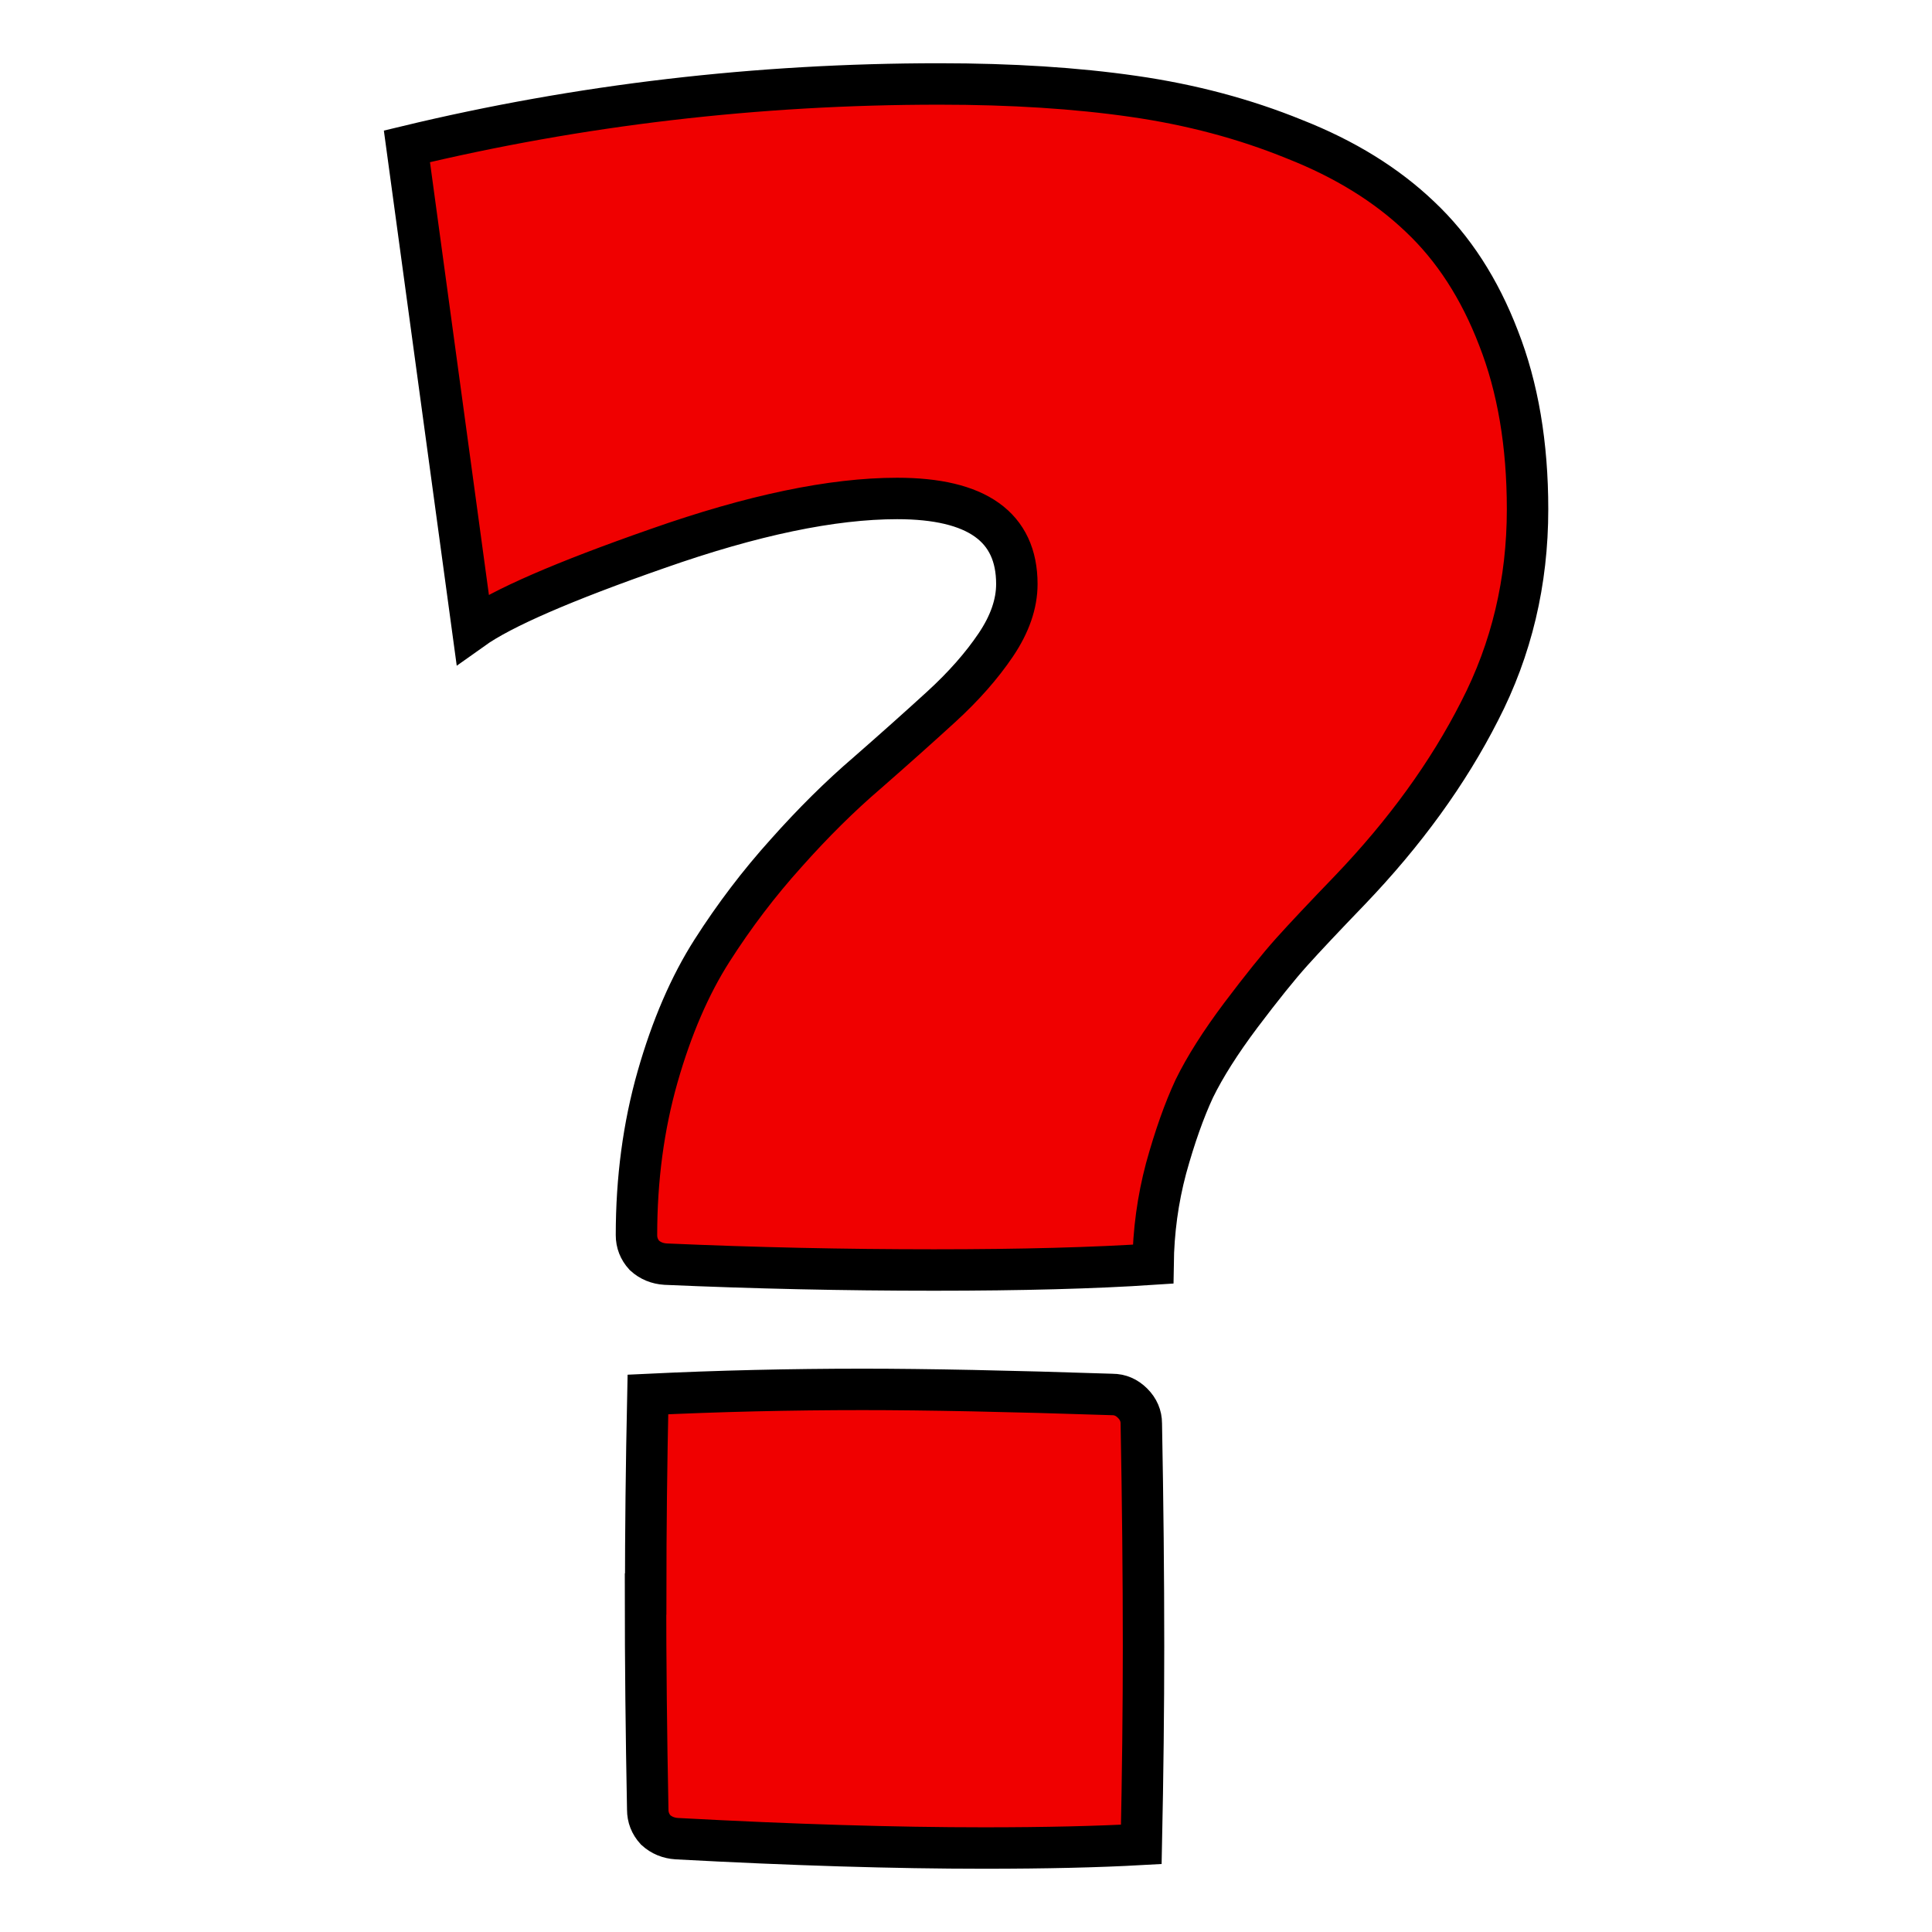
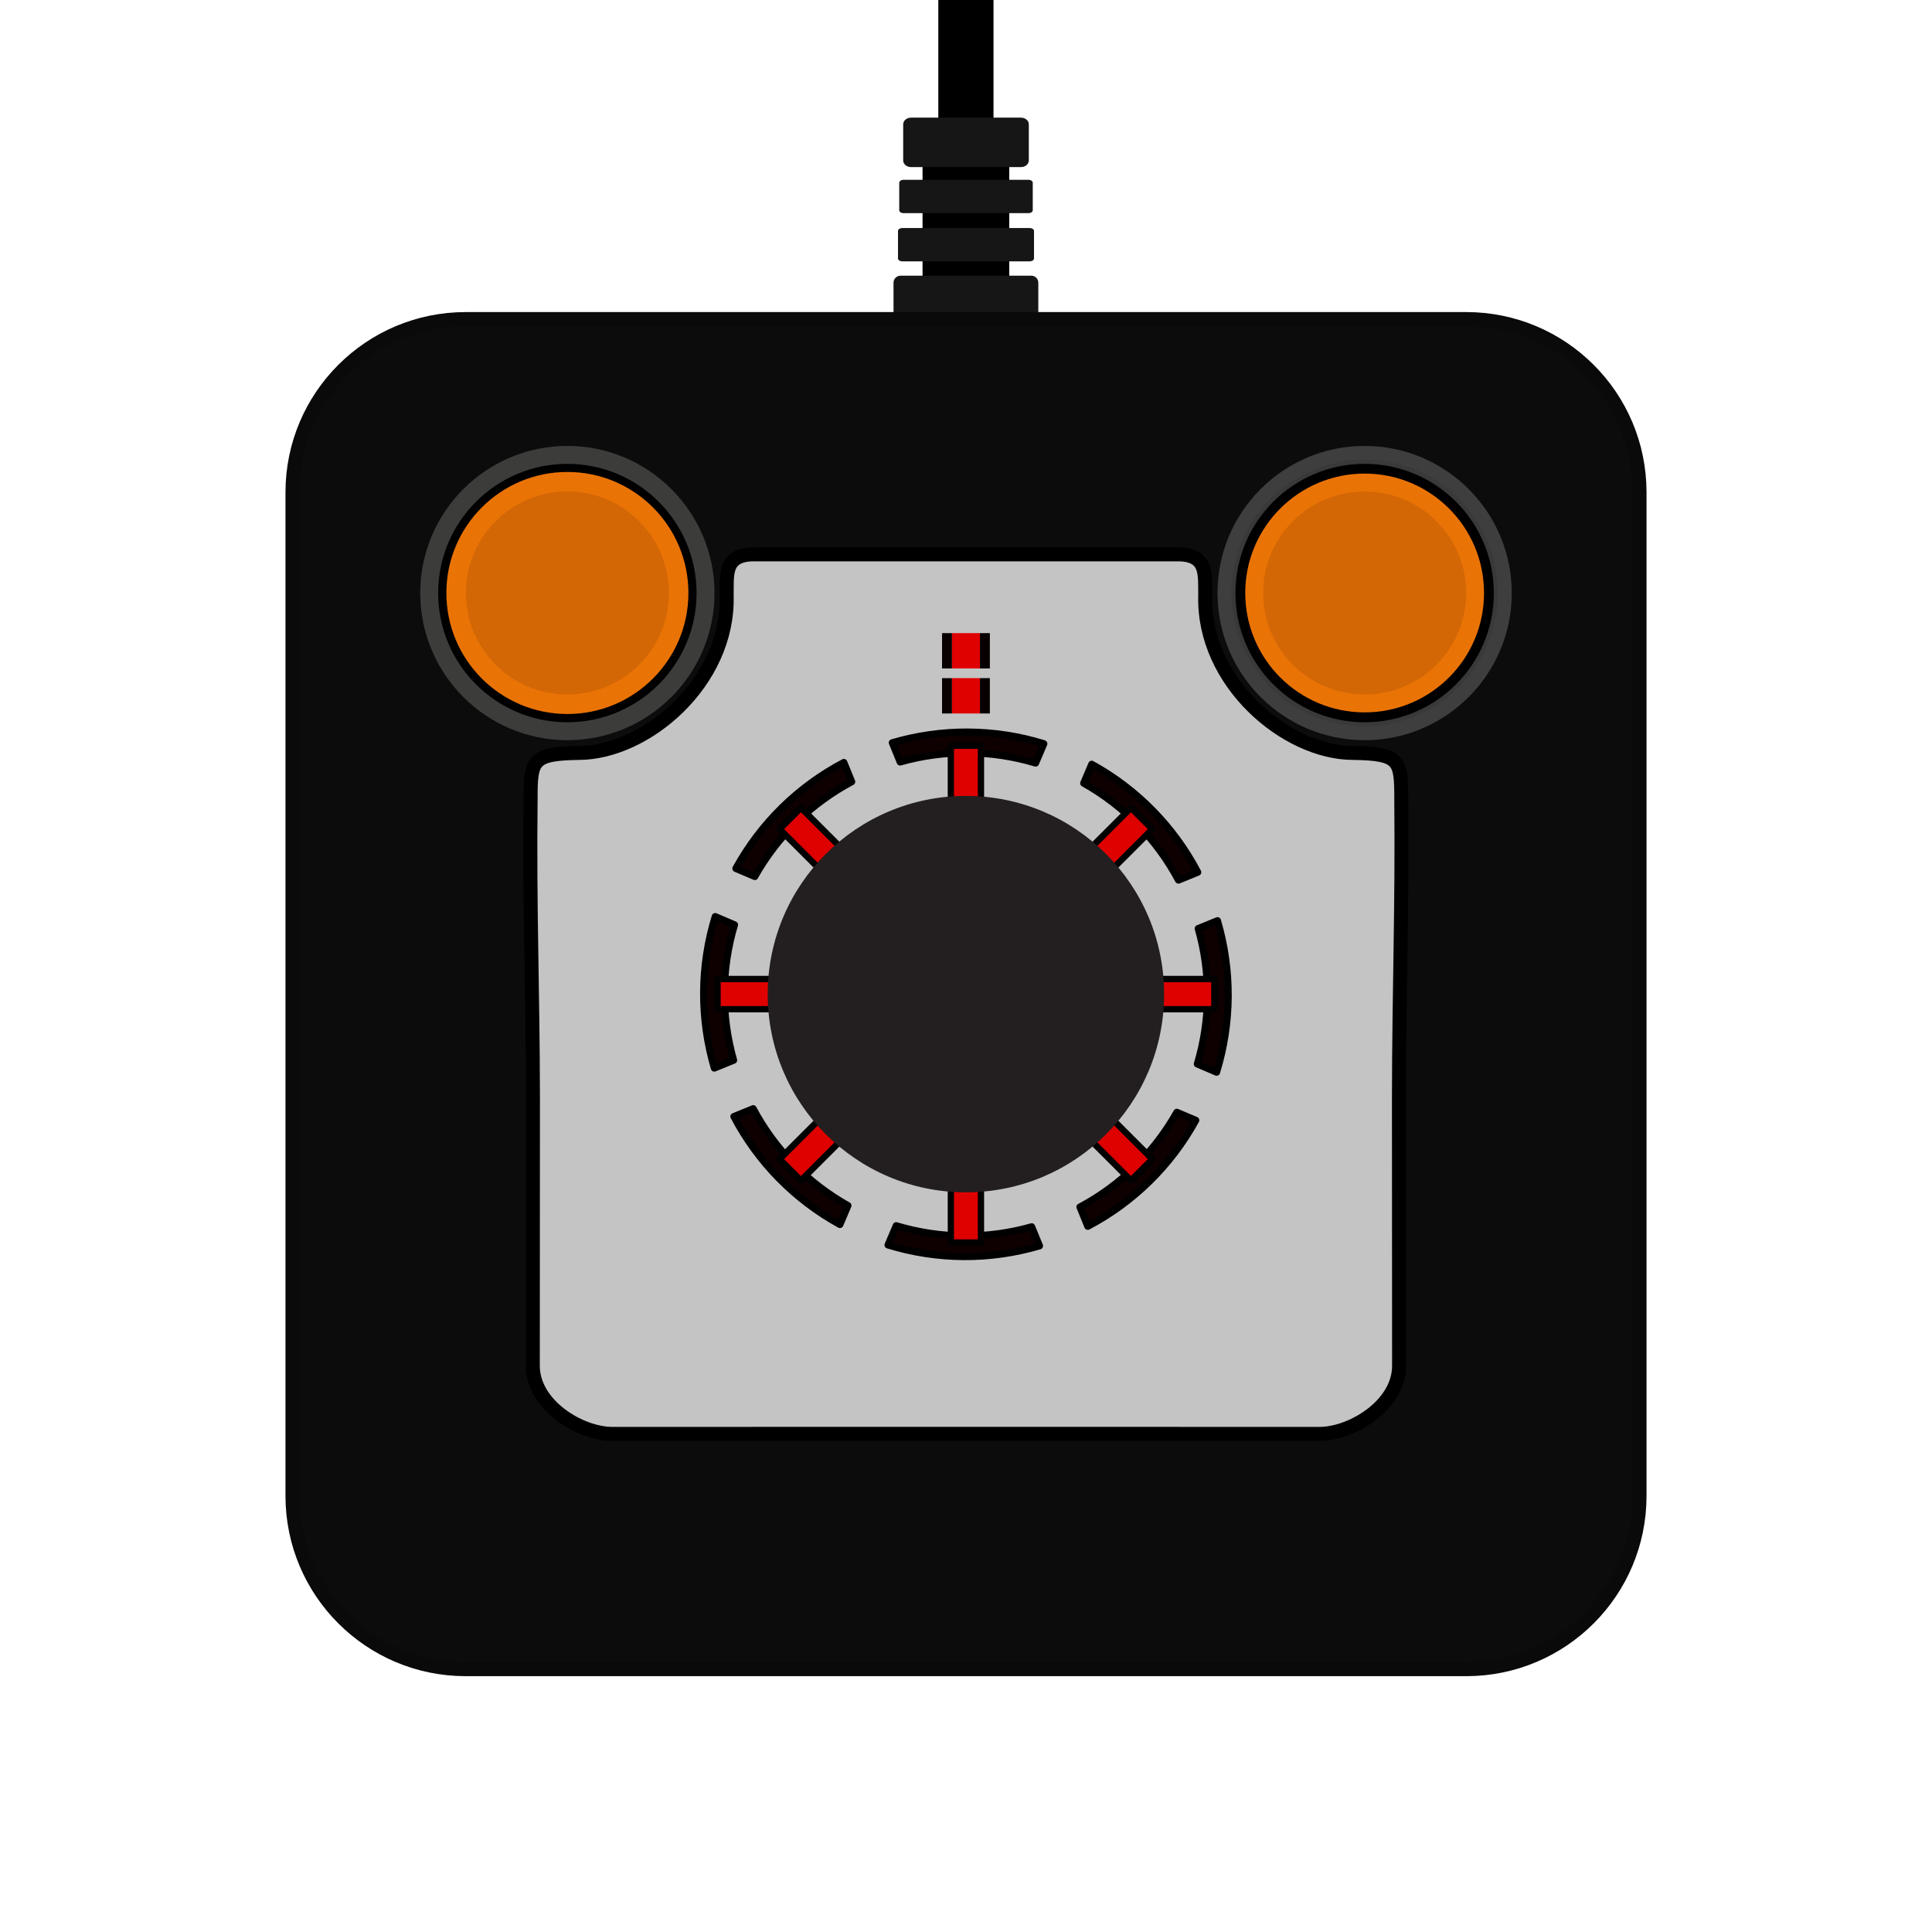
<svg xmlns="http://www.w3.org/2000/svg" width="42" height="42" viewBox="0 0 11.113 11.113" version="1.1" id="svg4925">
  <defs id="defs4919" />
  <g id="layer1" transform="translate(0,-285.8875)">
-     <g aria-label="?" style="font-style:normal;font-variant:normal;font-weight:normal;font-stretch:normal;font-size:18.723px;line-height:1.25;font-family:Digitalt;-inkscape-font-specification:Digitalt;letter-spacing:0px;word-spacing:0px;fill:#f00000;fill-opacity:1;stroke:#000000;stroke-width:0.261;stroke-miterlimit:4;stroke-dasharray:none;stroke-opacity:1" id="text4825" transform="matrix(0.913161,0,0,0.913161,1.938809,25.3087)">
-       <path d="m 1.944,295.4 q 0,-0.599 0.014,-1.257 0.667,-0.032 1.353,-0.032 0.603,0 1.572,0.032 0.073,0 0.128,0.055 0.055,0.055 0.055,0.128 0.014,0.741 0.014,1.403 0,0.59 -0.014,1.248 -0.411,0.023 -0.992,0.023 -0.841,0 -1.934,-0.059 -0.078,-0.005 -0.133,-0.055 -0.05,-0.055 -0.05,-0.128 -0.014,-0.718 -0.014,-1.358 z m -1.504,-9.119 q 1.632,-0.393 3.355,-0.393 0.681,0 1.221,0.078 0.544,0.078 1.015,0.27 0.475,0.187 0.791,0.489 0.315,0.297 0.494,0.763 0.183,0.466 0.183,1.079 0,0.686 -0.302,1.271 -0.297,0.585 -0.818,1.129 -0.242,0.251 -0.366,0.389 -0.123,0.137 -0.32,0.398 -0.192,0.256 -0.293,0.462 -0.096,0.206 -0.178,0.503 -0.078,0.293 -0.082,0.603 -0.553,0.037 -1.38,0.037 -0.85,0 -1.691,-0.037 -0.078,-0.005 -0.133,-0.055 -0.05,-0.055 -0.05,-0.128 0,-0.53 0.133,-0.997 0.133,-0.466 0.343,-0.795 0.21,-0.329 0.466,-0.613 0.256,-0.288 0.512,-0.507 0.256,-0.224 0.466,-0.416 0.21,-0.192 0.343,-0.389 0.133,-0.197 0.133,-0.384 0,-0.539 -0.754,-0.539 -0.613,0 -1.508,0.315 -0.891,0.311 -1.166,0.507 z" style="fill:#f00000;fill-opacity:1;stroke:#000000;stroke-width:0.261;stroke-miterlimit:4;stroke-dasharray:none;stroke-opacity:1" id="path4827" />
+     <g id="g5030" transform="matrix(1.030791,0,0,1.030791,-0.1710835,-8.80282)">
+       <rect ry="0" rx="0" y="285.887" x="5.402" height="0.74" width="0.308" id="rect4932" style="opacity:1;vector-effect:none;fill:#000000;fill-opacity:1;stroke:none;stroke-width:0.009;stroke-linecap:butt;stroke-linejoin:round;stroke-miterlimit:4;stroke-dasharray:none;stroke-dashoffset:0;stroke-opacity:1;paint-order:normal" />
+       <rect y="286.604" x="5.314" height="1.383" width="0.484" id="rect4880" style="opacity:1;vector-effect:none;fill:#000000;fill-opacity:1;stroke:none;stroke-width:0.027;stroke-linecap:butt;stroke-linejoin:round;stroke-miterlimit:4;stroke-dasharray:none;stroke-dashoffset:0;stroke-opacity:1;paint-order:normal" />
+       <rect ry="0.016" rx="0.024" y="286.891" x="5.184" height="0.186" width="0.745" id="rect5083-1-0-8-5-3-0-0-9" style="opacity:1;vector-effect:none;fill:#161616;fill-opacity:1;stroke:none;stroke-width:0.024;stroke-linecap:butt;stroke-linejoin:round;stroke-miterlimit:4;stroke-dasharray:none;stroke-dashoffset:0;stroke-opacity:1;paint-order:normal" />
+       <rect ry="0.039" rx="0.039" y="287.426" x="5.152" height="0.286" width="0.808" id="rect5083-1-0-8-5-3-0" style="opacity:1;vector-effect:none;fill:#161616;fill-opacity:1;stroke:none;stroke-width:0.031;stroke-linecap:butt;stroke-linejoin:round;stroke-miterlimit:4;stroke-dasharray:none;stroke-dashoffset:0;stroke-opacity:1;paint-order:normal" />
+       <rect ry="0.016" rx="0.025" y="287.16" x="5.177" height="0.186" width="0.759" id="rect5083-1-0-8-5-3-0-0" style="opacity:1;vector-effect:none;fill:#161616;fill-opacity:1;stroke:none;stroke-width:0.024;stroke-linecap:butt;stroke-linejoin:round;stroke-miterlimit:4;stroke-dasharray:none;stroke-dashoffset:0;stroke-opacity:1;paint-order:normal" />
+       <rect ry="0.037" rx="0.044" y="286.544" x="5.206" height="0.276" width="0.701" id="rect5083-1-0-8-5" style="opacity:1;vector-effect:none;fill:#161616;fill-opacity:1;stroke:none;stroke-width:0.029;stroke-linecap:butt;stroke-linejoin:round;stroke-miterlimit:4;stroke-dasharray:none;stroke-dashoffset:0;stroke-opacity:1;paint-order:normal" />
+       <rect ry="0.026" rx="0.026" y="287.694" x="5.162" height="0.294" width="0.788" id="rect5083-1-0-8-5-3" style="opacity:1;vector-effect:none;fill:#333333;fill-opacity:1;stroke:none;stroke-width:0.031;stroke-linecap:butt;stroke-linejoin:round;stroke-miterlimit:4;stroke-dasharray:none;stroke-dashoffset:0;stroke-opacity:1;paint-order:normal" />
+       <rect rx="0.967" ry="0.967" y="287.668" x="1.798" height="7.534" width="7.517" id="rect4978" style="opacity:1;vector-effect:none;fill:#0c0c0c;fill-opacity:1;stroke:#0a0a0a;stroke-width:0.078;stroke-linecap:butt;stroke-linejoin:round;stroke-miterlimit:4;stroke-dasharray:none;stroke-dashoffset:0;stroke-opacity:1;paint-order:normal" />
+       <g style="fill:#ea7306;fill-opacity:1;stroke:#000000;stroke-width:1.225;stroke-miterlimit:4;stroke-dasharray:none;stroke-opacity:1" transform="matrix(0.04862845,0,0,0.04862845,1.926759,287.869)" id="g8">
+         <circle cx="28.9" cy="27.3" r="14.5" id="circle6" style="fill:#ea7306;fill-opacity:1;stroke:#000000;stroke-width:1.225;stroke-miterlimit:4;stroke-dasharray:none;stroke-opacity:1" />
+       </g>
+       <path style="fill:#3c3c3b;fill-opacity:1;stroke-width:0.05" id="path30" d="m 4.153,289.197 c 0,0.453 -0.368,0.821 -0.821,0.821 -0.453,0 -0.821,-0.368 -0.821,-0.821 0,-0.453 0.368,-0.821 0.821,-0.821 0.453,0 0.821,0.368 0.821,0.821 z m -0.821,-0.721 c -0.398,0 -0.721,0.323 -0.721,0.721 0,0.398 0.323,0.721 0.721,0.721 0.398,0 0.721,-0.323 0.721,-0.721 0,-0.398 -0.323,-0.721 -0.721,-0.721 z" />
+       <path id="rect4815" d="m 4.384,288.981 c -0.181,-0.004 -0.161,0.111 -0.163,0.229 0.014,0.485 -0.45,0.877 -0.822,0.879 -0.264,0.004 -0.272,0.04 -0.272,0.256 -0.007,0.615 0.012,1.052 0.013,1.667 l -8.083e-4,1.497 c 0,0.221 0.265,0.38 0.444,0.38 l 1.973,-3.8e-4 1.973,3.8e-4 c 0.179,-5e-5 0.444,-0.159 0.444,-0.38 l -8.039e-4,-1.497 c 8.55e-4,-0.615 0.019,-1.052 0.013,-1.667 0,-0.217 -0.008,-0.252 -0.272,-0.256 -0.372,-0.002 -0.836,-0.394 -0.822,-0.879 -0.002,-0.118 0.017,-0.233 -0.163,-0.229 H 5.756 5.356 Z" style="opacity:1;vector-effect:none;fill:#c4c4c4;fill-opacity:1;stroke:#000000;stroke-width:0.078;stroke-linecap:butt;stroke-linejoin:round;stroke-miterlimit:4;stroke-dasharray:none;stroke-dashoffset:0;stroke-opacity:1;paint-order:normal" />
+       <path id="path4796" d="m 5.99,290.037 a 1.465,1.465 0 0 0 -0.845,-0.005 l 0.044,0.108 a 1.349,1.349 0 0 1 0.756,0.006 l 0.046,-0.108 a 1.465,1.465 0 0 0 -7.202e-4,-3e-4 z m 0.268,0.115 -0.045,0.106 a 1.349,1.349 0 0 1 0.529,0.541 l 0.108,-0.044 a 1.465,1.465 0 0 0 -0.592,-0.603 z m 0.702,0.873 -0.108,0.044 a 1.349,1.349 0 0 1 -0.005,0.756 l 0.108,0.046 a 1.465,1.465 0 0 0 0.005,-0.846 z m -2.085,-0.883 a 1.465,1.465 0 0 0 -0.603,0.592 l 0.106,0.045 a 1.349,1.349 0 0 1 0.541,-0.529 z m -0.718,0.86 a 1.465,1.465 0 0 0 -0.005,0.846 l 0.108,-0.044 a 1.349,1.349 0 0 1 0.005,-0.756 z m 2.576,1.092 a 1.349,1.349 0 0 1 -0.541,0.529 l 0.044,0.108 a 1.465,1.465 0 0 0 0.603,-0.592 z m -2.364,-0.02 -0.108,0.044 a 1.465,1.465 0 0 0 0.592,0.603 l 0.045,-0.106 a 1.349,1.349 0 0 1 -0.529,-0.541 z m 1.554,0.659 a 1.349,1.349 0 0 1 -0.756,-0.006 l -0.046,0.108 a 1.465,1.465 0 0 0 0.846,0.005 z" style="opacity:1;vector-effect:none;fill:#0e0000;fill-opacity:1;stroke:#000000;stroke-width:0.039;stroke-linecap:butt;stroke-linejoin:round;stroke-miterlimit:4;stroke-dasharray:none;stroke-dashoffset:0;stroke-opacity:1;paint-order:normal" />
+       <rect y="292.501" x="5.472" height="0.32" width="0.168" id="rect4778-9" style="opacity:1;vector-effect:none;fill:#df0000;fill-opacity:1;stroke:#010101;stroke-width:0.035;stroke-linecap:butt;stroke-linejoin:round;stroke-miterlimit:4;stroke-dasharray:none;stroke-dashoffset:0;stroke-opacity:1;paint-order:normal" />
+       <rect y="290.049" x="5.472" height="0.32" width="0.168" id="rect4778-9-2" style="opacity:1;vector-effect:none;fill:#df0000;fill-opacity:1;stroke:#010101;stroke-width:0.035;stroke-linecap:butt;stroke-linejoin:round;stroke-miterlimit:4;stroke-dasharray:none;stroke-dashoffset:0;stroke-opacity:1;paint-order:normal" />
+       <g id="g5002-7" transform="matrix(0,0.04971352,-0.04971352,0,8.962282,287.8822)">
+         <rect style="opacity:1;vector-effect:none;fill:#df0000;fill-opacity:1;stroke:#010101;stroke-width:0.714;stroke-linecap:butt;stroke-linejoin:round;stroke-miterlimit:4;stroke-dasharray:none;stroke-dashoffset:0;stroke-opacity:1;paint-order:normal" id="rect4778-9-7" width="3.387" height="6.445" x="69.772" y="89.955" />
+         <rect style="opacity:1;vector-effect:none;fill:#df0000;fill-opacity:1;stroke:#010101;stroke-width:0.714;stroke-linecap:butt;stroke-linejoin:round;stroke-miterlimit:4;stroke-dasharray:none;stroke-dashoffset:0;stroke-opacity:1;paint-order:normal" id="rect4778-9-2-5" width="3.387" height="6.445" x="69.772" y="40.626" />
+       </g>
+       <g id="g5002-7-4" transform="matrix(-0.03515277,0.03515277,-0.03515277,-0.03515277,10.47689,291.3312)">
+         <rect style="opacity:1;vector-effect:none;fill:#df0000;fill-opacity:1;stroke:#010101;stroke-width:0.714;stroke-linecap:butt;stroke-linejoin:round;stroke-miterlimit:4;stroke-dasharray:none;stroke-dashoffset:0;stroke-opacity:1;paint-order:normal" id="rect4778-9-7-8" width="3.387" height="6.445" x="69.772" y="89.955" />
+         <rect style="opacity:1;vector-effect:none;fill:#df0000;fill-opacity:1;stroke:#010101;stroke-width:0.714;stroke-linecap:butt;stroke-linejoin:round;stroke-miterlimit:4;stroke-dasharray:none;stroke-dashoffset:0;stroke-opacity:1;paint-order:normal" id="rect4778-9-2-5-1" width="3.387" height="6.445" x="69.772" y="40.626" />
+       </g>
+       <g id="g5002-7-4-3" transform="matrix(-0.03515277,-0.03515277,0.03515277,-0.03515277,5.660037,296.3557)">
+         <rect style="opacity:1;vector-effect:none;fill:#df0000;fill-opacity:1;stroke:#010101;stroke-width:0.714;stroke-linecap:butt;stroke-linejoin:round;stroke-miterlimit:4;stroke-dasharray:none;stroke-dashoffset:0;stroke-opacity:1;paint-order:normal" id="rect4778-9-7-8-6" width="3.387" height="6.445" x="69.772" y="89.955" />
+         <rect style="opacity:1;vector-effect:none;fill:#df0000;fill-opacity:1;stroke:#010101;stroke-width:0.714;stroke-linecap:butt;stroke-linejoin:round;stroke-miterlimit:4;stroke-dasharray:none;stroke-dashoffset:0;stroke-opacity:1;paint-order:normal" id="rect4778-9-2-5-1-8" width="3.387" height="6.445" x="69.772" y="40.626" />
+       </g>
+       <g transform="matrix(0.05173239,0,0,0.05173239,1.87722,287.8967)" id="g5237">
+         <path style="opacity:1;vector-effect:none;fill:#df0000;fill-opacity:1;stroke:none;stroke-width:0.518;stroke-linecap:butt;stroke-linejoin:round;stroke-miterlimit:4;stroke-dasharray:none;stroke-dashoffset:0;stroke-opacity:1;paint-order:normal" d="m 69.607,34.312 h 3.019 v 3.812 h -3.019 z" id="rect4778-9-2-6" />
+         <path style="opacity:1;vector-effect:none;fill:#080000;fill-opacity:1;stroke:none;stroke-width:0.309;stroke-linecap:butt;stroke-linejoin:round;stroke-miterlimit:4;stroke-dasharray:none;stroke-dashoffset:0;stroke-opacity:1;paint-order:normal" d="m 68.537,34.312 h 1.07 v 3.812 h -1.07 z" id="rect4778-9-2-6-5" />
+         <path style="opacity:1;vector-effect:none;fill:#080000;fill-opacity:1;stroke:none;stroke-width:0.309;stroke-linecap:butt;stroke-linejoin:round;stroke-miterlimit:4;stroke-dasharray:none;stroke-dashoffset:0;stroke-opacity:1;paint-order:normal" d="m 72.626,34.312 h 1.07 v 3.812 h -1.07 z" id="rect4778-9-2-6-5-8" />
+       </g>
+       <g transform="matrix(0.05173239,0,0,0.05173239,1.87722,287.6455)" id="g5237-6">
+         <path style="opacity:1;vector-effect:none;fill:#df0000;fill-opacity:1;stroke:none;stroke-width:0.518;stroke-linecap:butt;stroke-linejoin:round;stroke-miterlimit:4;stroke-dasharray:none;stroke-dashoffset:0;stroke-opacity:1;paint-order:normal" d="m 69.607,34.312 h 3.019 v 3.812 h -3.019 z" id="rect4778-9-2-6-2" />
+         <path style="opacity:1;vector-effect:none;fill:#080000;fill-opacity:1;stroke:none;stroke-width:0.309;stroke-linecap:butt;stroke-linejoin:round;stroke-miterlimit:4;stroke-dasharray:none;stroke-dashoffset:0;stroke-opacity:1;paint-order:normal" d="m 68.537,34.312 h 1.07 v 3.812 h -1.07 z" id="rect4778-9-2-6-5-84" />
+         <path style="opacity:1;vector-effect:none;fill:#080000;fill-opacity:1;stroke:none;stroke-width:0.309;stroke-linecap:butt;stroke-linejoin:round;stroke-miterlimit:4;stroke-dasharray:none;stroke-dashoffset:0;stroke-opacity:1;paint-order:normal" d="m 72.626,34.312 h 1.07 v 3.812 h -1.07 z" id="rect4778-9-2-6-5-8-7" />
+       </g>
+       <circle r="1.106" cx="5.556" cy="291.435" id="circle34" style="opacity:1;fill:#231f20;stroke-width:0.026" />
+       <g style="fill:#ea7306;fill-opacity:1;stroke:#000000;stroke-width:1.597;stroke-miterlimit:4;stroke-dasharray:none;stroke-opacity:1" transform="matrix(0.04862845,0,0,0.04862845,6.375639,287.869)" id="g8-6">
+         <circle cx="28.9" cy="27.3" r="14.5" id="circle6-9" style="fill:#ea7306;fill-opacity:1;stroke:#000000;stroke-width:1.597;stroke-miterlimit:4;stroke-dasharray:none;stroke-opacity:1" />
+       </g>
+       <path style="fill:#666666;fill-opacity:0.56;stroke-width:0.05" id="path30-3" d="m 8.602,289.197 c 0,0.453 -0.368,0.821 -0.821,0.821 -0.453,0 -0.821,-0.368 -0.821,-0.821 0,-0.453 0.368,-0.821 0.821,-0.821 0.453,0 0.821,0.368 0.821,0.821 z m -0.821,-0.721 c -0.398,0 -0.721,0.323 -0.721,0.721 0,0.398 0.323,0.721 0.721,0.721 0.398,0 0.721,-0.323 0.721,-0.721 0,-0.398 -0.323,-0.721 -0.721,-0.721 z" />
+       <g style="fill:#d36705;fill-opacity:1;stroke:none;stroke-opacity:1" transform="matrix(0.03907021,0,0,0.03907021,2.202992,288.1299)" id="g8-69">
+         <circle cx="28.9" cy="27.3" r="14.5" id="circle6-2" style="fill:#d36705;fill-opacity:1;stroke:none;stroke-opacity:1" />
+       </g>
+       <g style="fill:#d36705;fill-opacity:1;stroke:none;stroke-opacity:1" transform="matrix(0.03907021,0,0,0.03907021,6.651872,288.1299)" id="g8-69-2">
+         <circle cx="28.9" cy="27.3" r="14.5" id="circle6-2-4" style="fill:#d36705;fill-opacity:1;stroke:none;stroke-opacity:1" />
+       </g>
    </g>
  </g>
</svg>
